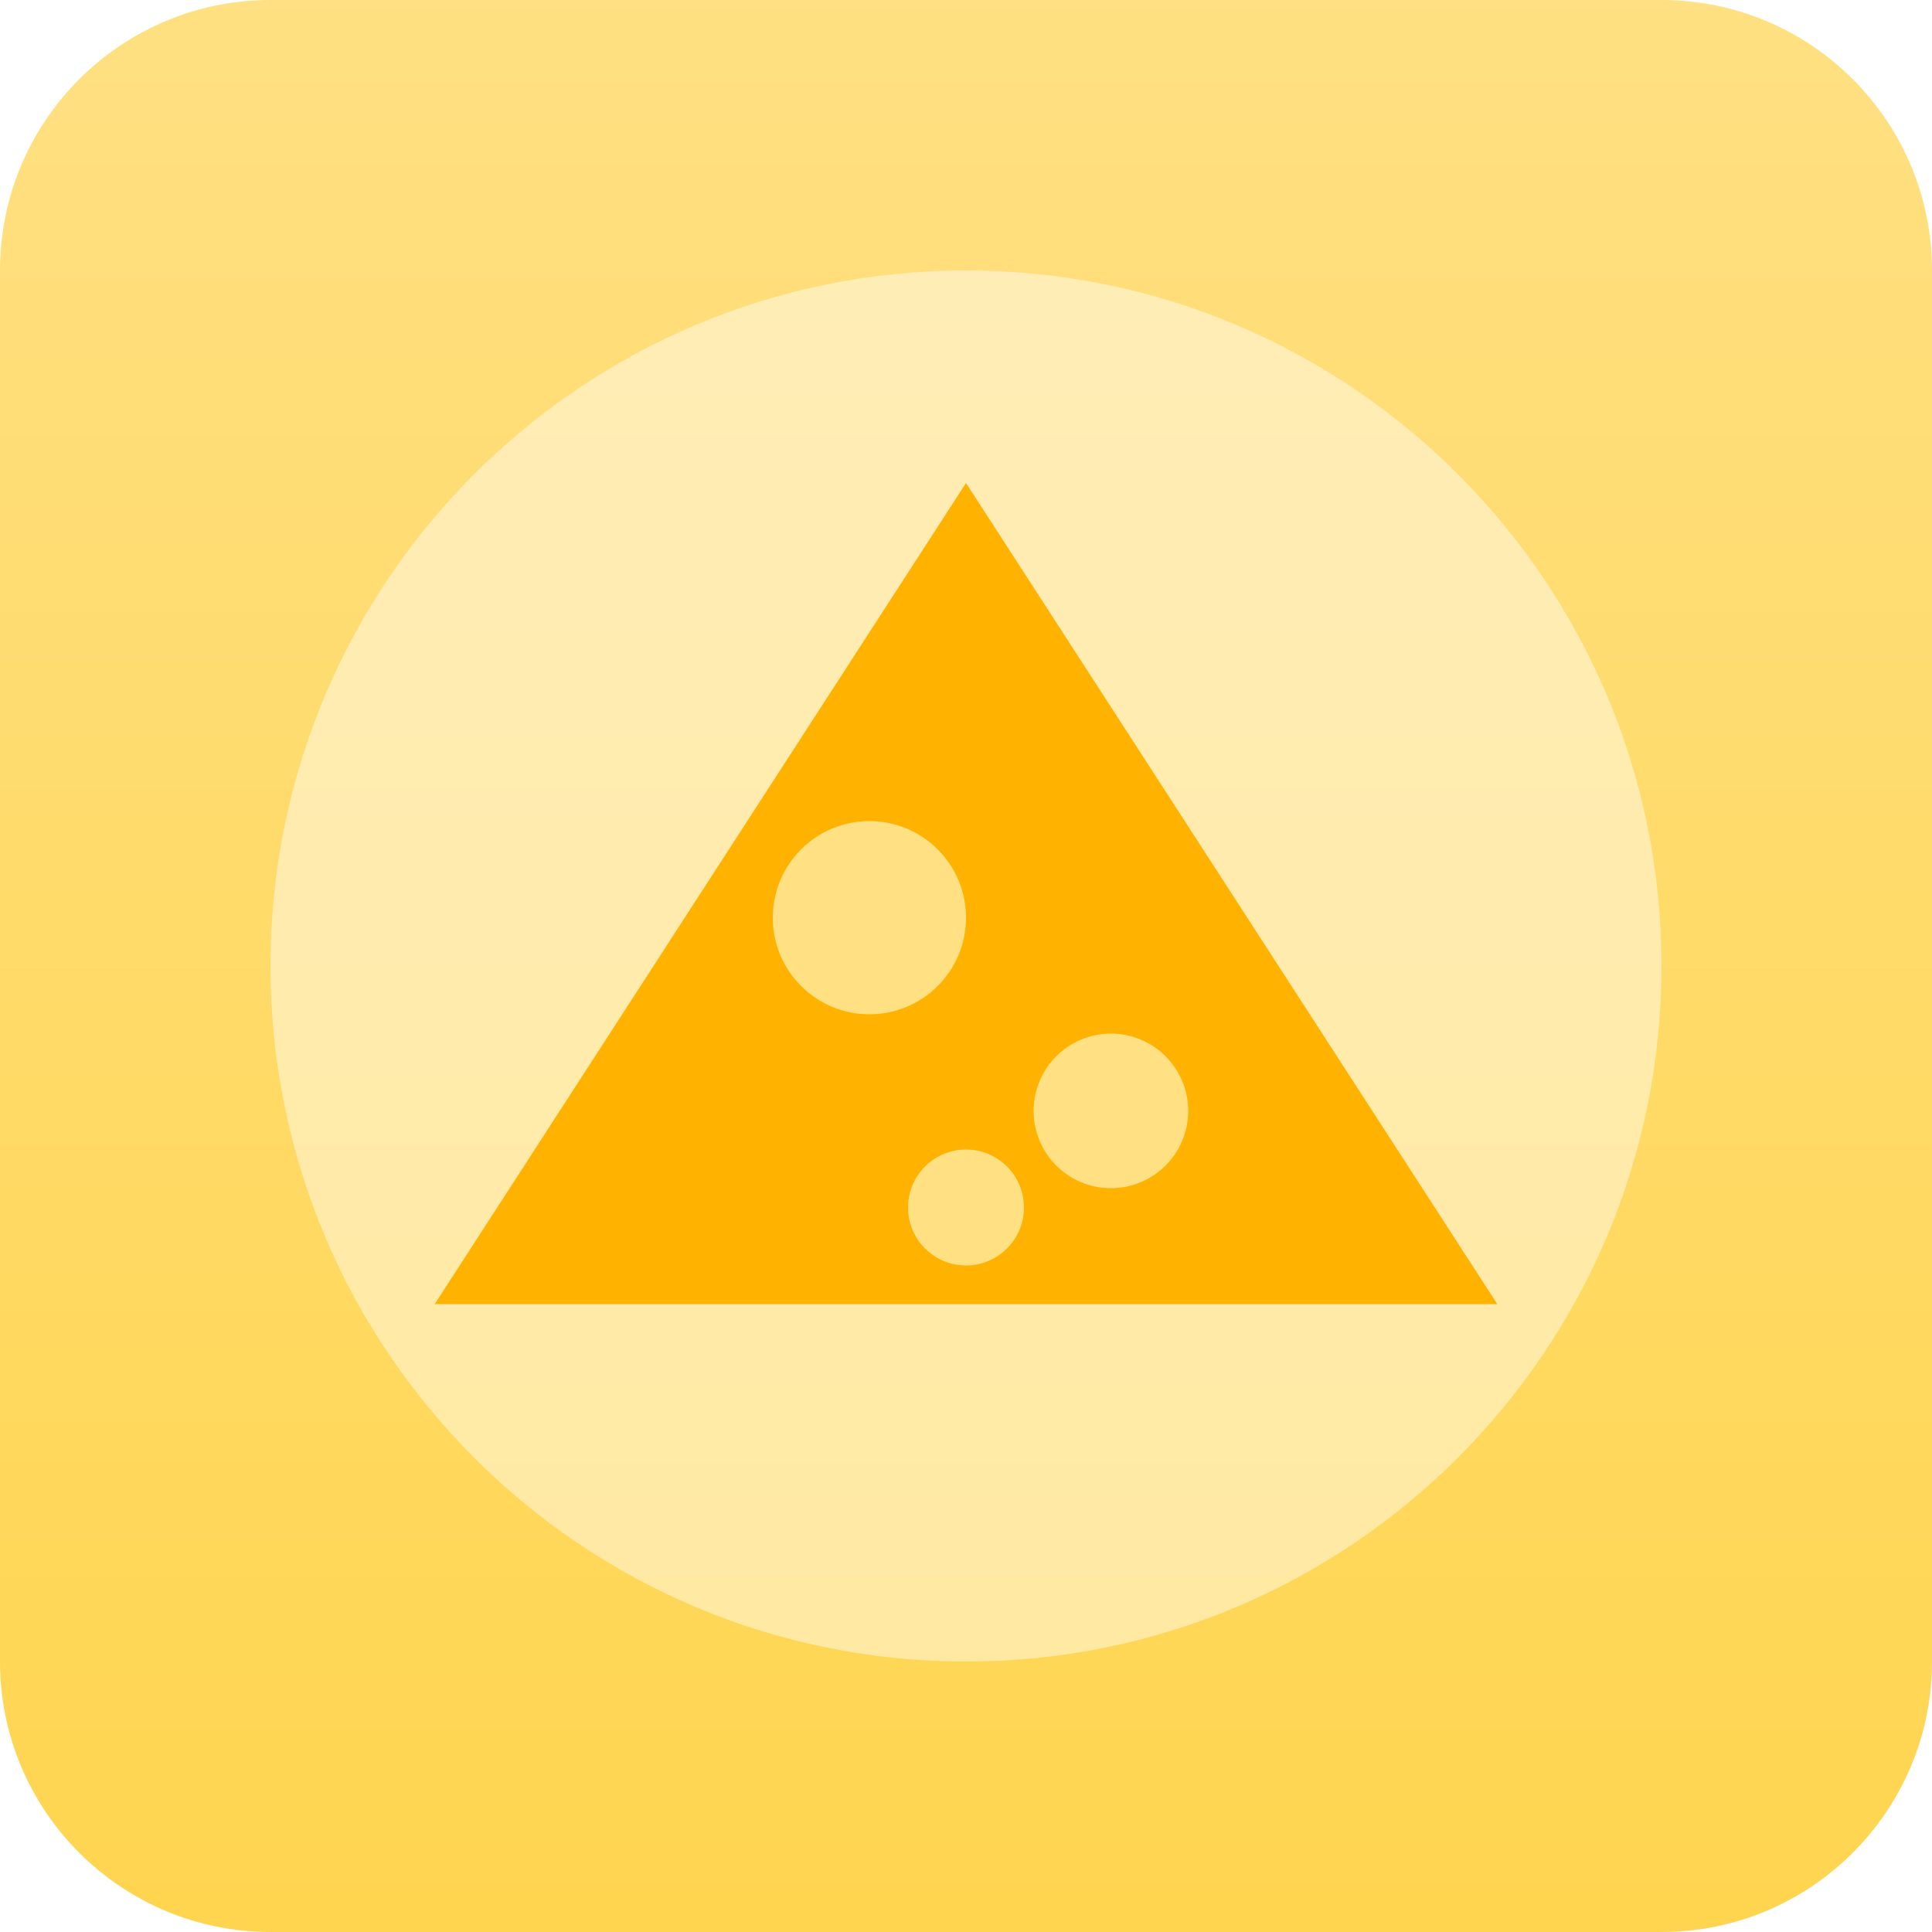
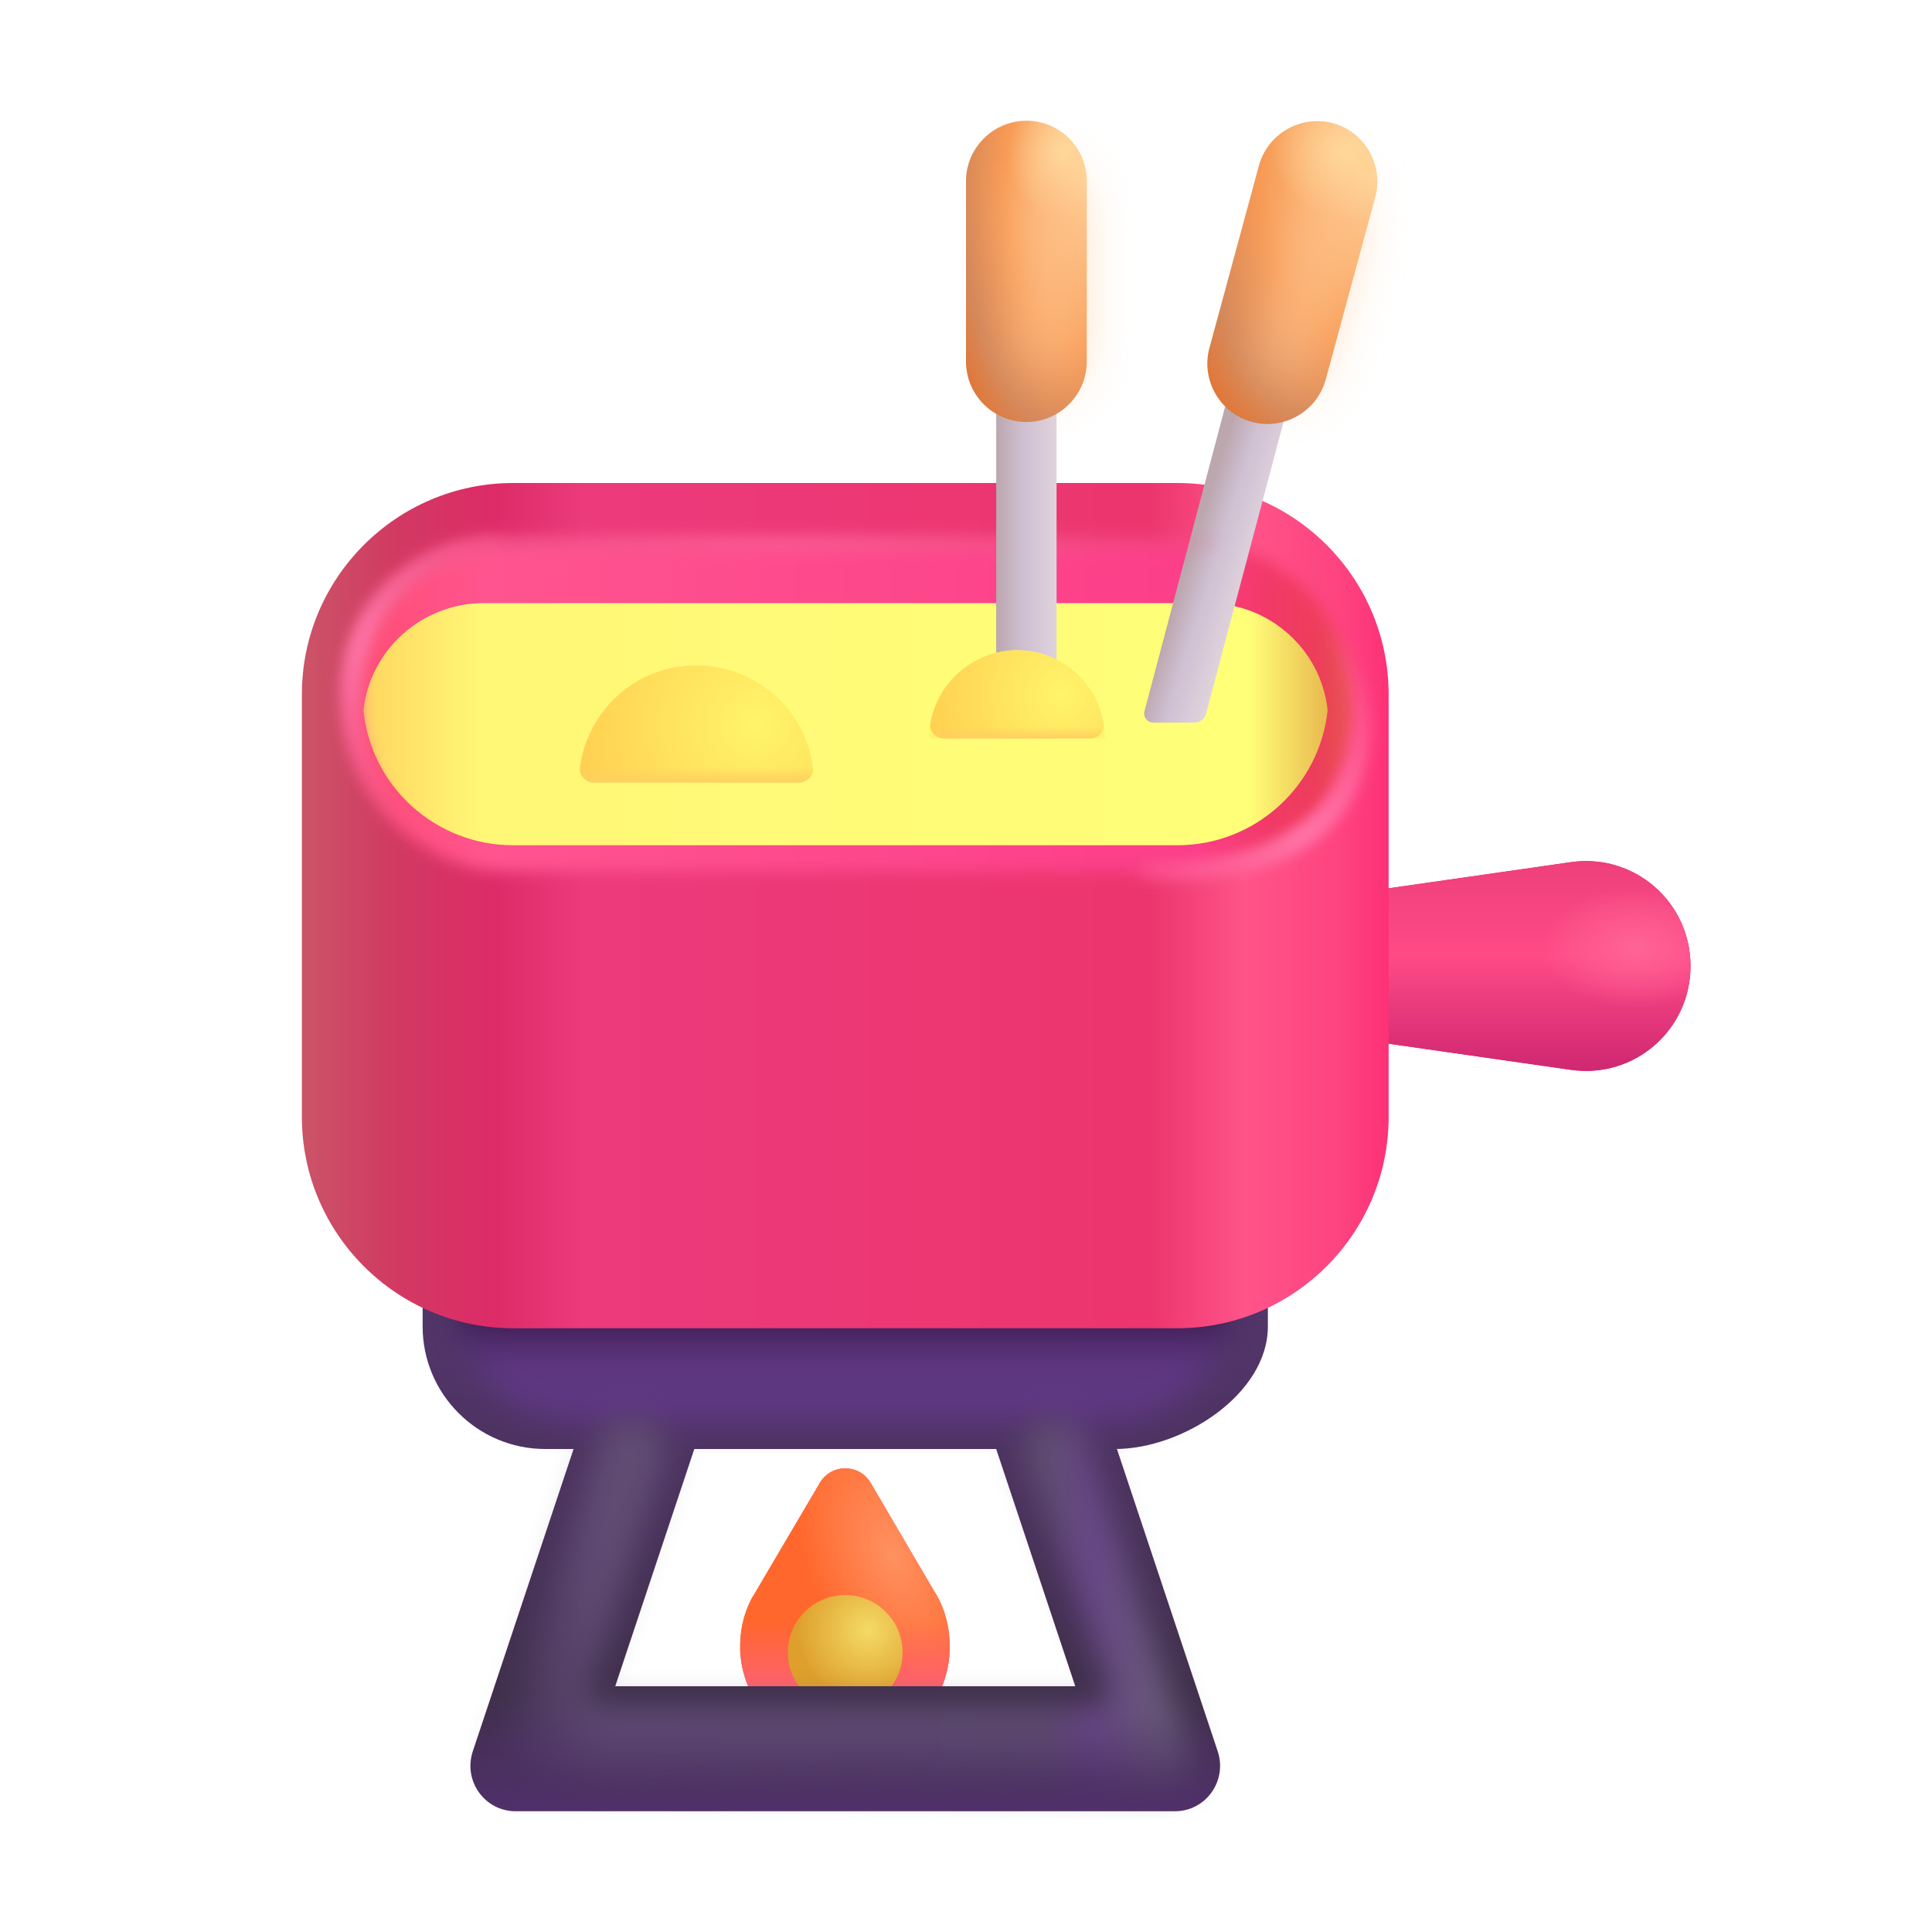
- <svg xmlns="http://www.w3.org/2000/svg" viewBox="0 0 200 200" role="img">
+ <svg xmlns="http://www.w3.org/2000/svg" width="32" height="32" viewBox="0 0 32 32" fill="none">
+   <path d="M15.47 26.35L14.42 24.56C14.23 24.24 13.77 24.24 13.58 24.56L12.52 26.36C12.51 26.38 12.49 26.41 12.48 26.43L12.47 26.44C12.32 26.71 12.25 27.01 12.26 27.34C12.3 28.25 13.06 28.99 13.97 29.01C14.94 29.02 15.73 28.24 15.73 27.28C15.73 26.93 15.64 26.61 15.47 26.35Z" fill="#FA5361" />
+   <path d="M15.47 26.35L14.42 24.56C14.23 24.24 13.77 24.24 13.58 24.56L12.52 26.36C12.51 26.38 12.49 26.41 12.48 26.43L12.47 26.44C12.32 26.71 12.25 27.01 12.26 27.34C12.3 28.25 13.06 28.99 13.97 29.01C14.94 29.02 15.73 28.24 15.73 27.28C15.73 26.93 15.64 26.61 15.47 26.35Z" fill="url(#paint0_radial_18_30985)" />
+   <path d="M15.47 26.35L14.42 24.56C14.23 24.24 13.77 24.24 13.58 24.56L12.52 26.36C12.51 26.38 12.49 26.41 12.48 26.43L12.47 26.44C12.32 26.71 12.25 27.01 12.26 27.34C12.3 28.25 13.06 28.99 13.97 29.01C14.94 29.02 15.73 28.24 15.73 27.28C15.73 26.93 15.64 26.61 15.47 26.35Z" fill="url(#paint1_linear_18_30985)" />
+   <path d="M14 28.32C14.525 28.32 14.95 27.895 14.95 27.37C14.95 26.845 14.525 26.42 14 26.42C13.475 26.42 13.05 26.845 13.05 27.37C13.05 27.895 13.475 28.32 14 28.32Z" fill="url(#paint2_radial_18_30985)" />
+   <path d="M21 21.97V20.43H7V21.97C7 23.09 7.91 24 9.03 24H9.5L7.83 29.01C7.67 29.5 8.03 30 8.54 30H9.5H18.5H19.12H19.46C19.97 30 20.33 29.5 20.17 29.01L18.5 24H18.47C19.59 24 21 23.09 21 21.97ZM17.81 27.93H10.19L11.5 24H16.5L17.81 27.93Z" fill="url(#paint3_linear_18_30985)" />
+   <path d="M26.02 17.72L21 17V15L26.02 14.28C27.07 14.13 28 14.94 28 16C28 17.06 27.07 17.87 26.02 17.72Z" fill="url(#paint4_linear_18_30985)" />
+   <g filter="url(#filter0_f_18_30985)">
+     <path d="M7.625 21.399H20.312C20.312 22.598 19.688 23.57 18.141 23.57H9.796C8.219 23.57 7.625 22.598 7.625 21.399Z" fill="#5E3781" />
+     <path d="M7.625 21.399H20.312C20.312 22.598 19.688 23.57 18.141 23.57H9.796C8.219 23.57 7.625 22.598 7.625 21.399Z" fill="url(#paint5_linear_18_30985)" />
+   </g>
+   <path d="M26.02 17.72L21 17V15L26.02 14.28C27.07 14.13 28 14.94 28 16C28 17.06 27.07 17.87 26.02 17.72Z" fill="url(#paint6_linear_18_30985)" />
+   <path d="M26.02 17.72L21 17V15L26.02 14.28C27.07 14.13 28 14.94 28 16C28 17.06 27.07 17.87 26.02 17.72Z" fill="url(#paint7_radial_18_30985)" />
+   <path d="M19.5 8H8.5C6.57 8 5 9.57 5 11.5V18.5C5 20.43 6.57 22 8.5 22H19.5C21.43 22 23 20.43 23 18.5V11.5C23 9.57 21.43 8 19.5 8Z" fill="url(#paint8_linear_18_30985)" />
+   <g filter="url(#filter1_f_18_30985)">
+     <path d="M19.811 9H8.405C6.974 9 5.812 10.218 5.812 11.719C5.812 13.22 6.974 14.438 8.405 14.438H19.811C21.242 14.438 22.403 13.22 22.403 11.719C22.403 10.218 21.242 9 19.811 9Z" fill="url(#paint9_linear_18_30985)" />
+   </g>
+   <path d="M21.99 11.76C21.88 10.76 21.03 9.99 20 9.99H8.01C6.98 9.99 6.13 10.77 6.02 11.76C6.14 13.02 7.21 14 8.5 14H19.5C20.79 14 21.86 13.02 21.99 11.76Z" fill="url(#paint10_linear_18_30985)" />
+   <path d="M19.782 11.969C19.873 11.969 19.953 11.908 19.976 11.82L21.74 5.18L20.77 4.93L18.956 11.78C18.931 11.876 19.003 11.969 19.101 11.969H19.782Z" fill="url(#paint11_linear_18_30985)" />
+   <g filter="url(#filter2_f_18_30985)">
+     <path d="M7.125 14C6.688 13.759 5.812 12.934 5.812 11.566C5.812 9.658 7.469 9 8.188 9H20.109" stroke="url(#paint12_radial_18_30985)" stroke-width="0.25" stroke-linecap="round" />
+     <path d="M7.125 14C6.688 13.759 5.812 12.934 5.812 11.566C5.812 9.658 7.469 9 8.188 9H20.109" stroke="url(#paint13_radial_18_30985)" stroke-width="0.25" stroke-linecap="round" />
+   </g>
+   <path d="M20.74 6.99C20.21 6.85 19.89 6.3 20.03 5.77L20.85 2.75C20.99 2.22 21.54 1.9 22.07 2.04C22.6 2.18 22.92 2.73 22.78 3.26L21.96 6.28C21.82 6.81 21.27 7.13 20.74 6.99Z" fill="url(#paint14_radial_18_30985)" />
+   <path d="M20.74 6.99C20.21 6.85 19.89 6.3 20.03 5.77L20.85 2.75C20.99 2.22 21.54 1.9 22.07 2.04C22.6 2.18 22.92 2.73 22.78 3.26L21.96 6.28C21.82 6.81 21.27 7.13 20.74 6.99Z" fill="url(#paint15_radial_18_30985)" />
+   <path d="M17.5 4.99H16.5V12.23H17.5V4.99Z" fill="url(#paint16_linear_18_30985)" />
+   <path d="M17 6.99C16.45 6.99 16 6.54 16 5.99V3C16 2.45 16.45 2 17 2C17.55 2 18 2.45 18 3V5.99C18 6.54 17.55 6.99 17 6.99Z" fill="url(#paint17_radial_18_30985)" />
+   <path d="M17 6.99C16.45 6.99 16 6.54 16 5.99V3C16 2.45 16.45 2 17 2C17.55 2 18 2.45 18 3V5.99C18 6.54 17.55 6.99 17 6.99Z" fill="url(#paint18_radial_18_30985)" />
+   <path d="M11.53 11.02C10.544 11.02 9.729 11.758 9.606 12.711C9.588 12.848 9.702 12.96 9.84 12.96H13.23C13.368 12.96 13.482 12.848 13.464 12.711C13.341 11.758 12.525 11.02 11.53 11.02Z" fill="url(#paint19_radial_18_30985)" />
+   <path d="M11.53 11.02C10.544 11.02 9.729 11.758 9.606 12.711C9.588 12.848 9.702 12.96 9.84 12.96H13.23C13.368 12.96 13.482 12.848 13.464 12.711C13.341 11.758 12.525 11.02 11.53 11.02Z" fill="url(#paint20_linear_18_30985)" />
+   <path d="M16.85 10.77C16.05 10.77 15.39 11.42 15.39 12.23H18.3C18.3 11.42 17.65 10.77 16.85 10.77Z" fill="#FFF46C" />
+   <path d="M16.85 10.77C16.134 10.77 15.53 11.291 15.411 11.981C15.388 12.117 15.502 12.23 15.64 12.23H18.05C18.188 12.23 18.302 12.117 18.279 11.981C18.162 11.291 17.566 10.77 16.85 10.77Z" fill="url(#paint21_radial_18_30985)" />
+   <path d="M16.85 10.77C16.134 10.77 15.53 11.291 15.411 11.981C15.388 12.117 15.502 12.23 15.64 12.23H18.05C18.188 12.23 18.302 12.117 18.279 11.981C18.162 11.291 17.566 10.77 16.85 10.77Z" fill="url(#paint22_linear_18_30985)" />
+   <g filter="url(#filter3_f_18_30985)">
+     <rect x="17" y="2.969" width="0.688" height="3.312" rx="0.344" fill="#FFC590" />
+   </g>
+   <g filter="url(#filter4_f_18_30985)">
+     <rect x="21.74" y="3.077" width="0.688" height="3.323" rx="0.344" transform="rotate(15.3536 21.7401 3.0769)" fill="#FFC590" />
+   </g>
+   <g filter="url(#filter5_f_18_30985)">
+     <path d="M7.125 14C6.688 13.759 5.812 12.934 5.812 11.566C5.812 9.658 7.469 9 8.188 9" stroke="url(#paint23_radial_18_30985)" stroke-width="0.25" stroke-linecap="round" />
+   </g>
+   <g filter="url(#filter6_f_18_30985)">
+     <path d="M21.966 10.274C22.271 10.67 22.895 11.799 22.297 13.03C21.612 14.438 19.688 14.438 19 14.438" stroke="url(#paint24_radial_18_30985)" stroke-width="0.25" stroke-linecap="round" />
+   </g>
+   <g filter="url(#filter7_f_18_30985)">
+     <path d="M21.966 10.274C22.271 10.67 22.895 11.799 22.297 13.03C21.612 14.438 19.688 14.438 19 14.438" stroke="url(#paint25_radial_18_30985)" stroke-width="0.25" stroke-linecap="round" />
+   </g>
+   <g filter="url(#filter8_f_18_30985)">
+     <path d="M9.929 23.871C10.027 23.577 10.346 23.417 10.64 23.516C10.935 23.614 11.095 23.932 10.996 24.227L9.751 27.936C9.697 28.098 9.817 28.266 9.988 28.266H18.126C18.3 28.266 18.421 28.093 18.361 27.93L16.992 24.199C16.877 23.856 17.133 23.501 17.495 23.501C17.726 23.501 17.93 23.651 18 23.871L19.719 29.031C19.719 29.031 19.891 29.609 19.188 29.609C18.484 29.609 9.289 29.5 8.891 29.5C8.492 29.5 8.141 29.141 8.234 28.859C8.328 28.578 9.929 23.871 9.929 23.871Z" fill="url(#paint26_linear_18_30985)" />
+     <path d="M9.929 23.871C10.027 23.577 10.346 23.417 10.64 23.516C10.935 23.614 11.095 23.932 10.996 24.227L9.751 27.936C9.697 28.098 9.817 28.266 9.988 28.266H18.126C18.3 28.266 18.421 28.093 18.361 27.93L16.992 24.199C16.877 23.856 17.133 23.501 17.495 23.501C17.726 23.501 17.93 23.651 18 23.871L19.719 29.031C19.719 29.031 19.891 29.609 19.188 29.609C18.484 29.609 9.289 29.5 8.891 29.5C8.492 29.5 8.141 29.141 8.234 28.859C8.328 28.578 9.929 23.871 9.929 23.871Z" fill="url(#paint27_linear_18_30985)" />
+   </g>
  <defs>
-     <linearGradient id="bg" x1="0" y1="0" x2="0" y2="1">
-       <stop offset="0%" stop-color="#FFE082" />
-       <stop offset="100%" stop-color="#FFD54F" />
+     <filter id="filter0_f_18_30985" x="7.125" y="20.899" width="13.688" height="3.172" filterUnits="userSpaceOnUse" color-interpolation-filters="sRGB">
+       <feFlood flood-opacity="0" result="BackgroundImageFix" />
+       <feBlend mode="normal" in="SourceGraphic" in2="BackgroundImageFix" result="shape" />
+       <feGaussianBlur stdDeviation="0.25" result="effect1_foregroundBlur_18_30985" />
+     </filter>
+     <filter id="filter1_f_18_30985" x="5.562" y="8.75" width="17.09" height="5.938" filterUnits="userSpaceOnUse" color-interpolation-filters="sRGB">
+       <feFlood flood-opacity="0" result="BackgroundImageFix" />
+       <feBlend mode="normal" in="SourceGraphic" in2="BackgroundImageFix" result="shape" />
+       <feGaussianBlur stdDeviation="0.125" result="effect1_foregroundBlur_18_30985" />
+     </filter>
+     <filter id="filter2_f_18_30985" x="5.438" y="8.625" width="15.047" height="5.75" filterUnits="userSpaceOnUse" color-interpolation-filters="sRGB">
+       <feFlood flood-opacity="0" result="BackgroundImageFix" />
+       <feBlend mode="normal" in="SourceGraphic" in2="BackgroundImageFix" result="shape" />
+       <feGaussianBlur stdDeviation="0.125" result="effect1_foregroundBlur_18_30985" />
+     </filter>
+     <filter id="filter3_f_18_30985" x="16" y="1.969" width="2.688" height="5.312" filterUnits="userSpaceOnUse" color-interpolation-filters="sRGB">
+       <feFlood flood-opacity="0" result="BackgroundImageFix" />
+       <feBlend mode="normal" in="SourceGraphic" in2="BackgroundImageFix" result="shape" />
+       <feGaussianBlur stdDeviation="0.5" result="effect1_foregroundBlur_18_30985" />
+     </filter>
+     <filter id="filter4_f_18_30985" x="19.939" y="2.156" width="3.385" height="5.229" filterUnits="userSpaceOnUse" color-interpolation-filters="sRGB">
+       <feFlood flood-opacity="0" result="BackgroundImageFix" />
+       <feBlend mode="normal" in="SourceGraphic" in2="BackgroundImageFix" result="shape" />
+       <feGaussianBlur stdDeviation="0.5" result="effect1_foregroundBlur_18_30985" />
+     </filter>
+     <filter id="filter5_f_18_30985" x="5.438" y="8.625" width="3.125" height="5.75" filterUnits="userSpaceOnUse" color-interpolation-filters="sRGB">
+       <feFlood flood-opacity="0" result="BackgroundImageFix" />
+       <feBlend mode="normal" in="SourceGraphic" in2="BackgroundImageFix" result="shape" />
+       <feGaussianBlur stdDeviation="0.125" result="effect1_foregroundBlur_18_30985" />
+     </filter>
+     <filter id="filter6_f_18_30985" x="18.625" y="9.899" width="4.297" height="4.913" filterUnits="userSpaceOnUse" color-interpolation-filters="sRGB">
+       <feFlood flood-opacity="0" result="BackgroundImageFix" />
+       <feBlend mode="normal" in="SourceGraphic" in2="BackgroundImageFix" result="shape" />
+       <feGaussianBlur stdDeviation="0.125" result="effect1_foregroundBlur_18_30985" />
+     </filter>
+     <filter id="filter7_f_18_30985" x="18.625" y="9.899" width="4.297" height="4.913" filterUnits="userSpaceOnUse" color-interpolation-filters="sRGB">
+       <feFlood flood-opacity="0" result="BackgroundImageFix" />
+       <feBlend mode="normal" in="SourceGraphic" in2="BackgroundImageFix" result="shape" />
+       <feGaussianBlur stdDeviation="0.125" result="effect1_foregroundBlur_18_30985" />
+     </filter>
+     <filter id="filter8_f_18_30985" x="7.719" y="22.987" width="12.518" height="7.123" filterUnits="userSpaceOnUse" color-interpolation-filters="sRGB">
+       <feFlood flood-opacity="0" result="BackgroundImageFix" />
+       <feBlend mode="normal" in="SourceGraphic" in2="BackgroundImageFix" result="shape" />
+       <feGaussianBlur stdDeviation="0.25" result="effect1_foregroundBlur_18_30985" />
+     </filter>
+     <radialGradient id="paint0_radial_18_30985" cx="0" cy="0" r="1" gradientUnits="userSpaceOnUse" gradientTransform="translate(14.7813 25.75) rotate(68.482) scale(2.58652 1.4211)">
+       <stop stop-color="#FF9161" />
+       <stop offset="1" stop-color="#FF672C" />
+     </radialGradient>
+     <linearGradient id="paint1_linear_18_30985" x1="13.031" y1="27.906" x2="13.031" y2="25.875" gradientUnits="userSpaceOnUse">
+       <stop stop-color="#FF626C" />
+       <stop offset="0.523" stop-color="#FF646B" stop-opacity="0" />
+     </linearGradient>
+     <radialGradient id="paint2_radial_18_30985" cx="0" cy="0" r="1" gradientUnits="userSpaceOnUse" gradientTransform="translate(14.375 27) rotate(135) scale(1.19324)">
+       <stop stop-color="#F4DA66" />
+       <stop offset="1" stop-color="#DE9F2C" />
+     </radialGradient>
+     <linearGradient id="paint3_linear_18_30985" x1="14" y1="22.486" x2="14" y2="31.896" gradientUnits="userSpaceOnUse">
+       <stop offset="0.006" stop-color="#513468" />
+       <stop offset="0.599" stop-color="#3F2F4B" />
+       <stop offset="0.809" stop-color="#51306C" />
+       <stop offset="1" stop-color="#1C1C1C" />
+     </linearGradient>
+     <linearGradient id="paint4_linear_18_30985" x1="21" y1="16" x2="28" y2="16" gradientUnits="userSpaceOnUse">
+       <stop stop-color="#ED1C26" />
+       <stop offset="0.456" stop-color="#ED1452" />
+       <stop offset="1" stop-color="#EC098C" />
+     </linearGradient>
+     <linearGradient id="paint5_linear_18_30985" x1="13.969" y1="21.875" x2="13.969" y2="22.562" gradientUnits="userSpaceOnUse">
+       <stop stop-color="#3C1C51" />
+       <stop offset="1" stop-color="#4A2463" stop-opacity="0" />
+     </linearGradient>
+     <linearGradient id="paint6_linear_18_30985" x1="25.719" y1="14.262" x2="25.719" y2="18.062" gradientUnits="userSpaceOnUse">
+       <stop stop-color="#EE407B" />
+       <stop offset="0.416" stop-color="#FF4A86" />
+       <stop offset="0.885" stop-color="#D12972" />
+     </linearGradient>
+     <radialGradient id="paint7_radial_18_30985" cx="0" cy="0" r="1" gradientUnits="userSpaceOnUse" gradientTransform="translate(27.0937 15.6875) rotate(90) scale(1 1.5625)">
+       <stop stop-color="#FF6496" />
+       <stop offset="1" stop-color="#FF6698" stop-opacity="0" />
+     </radialGradient>
+     <linearGradient id="paint8_linear_18_30985" x1="5" y1="16.562" x2="23" y2="16.562" gradientUnits="userSpaceOnUse">
+       <stop stop-color="#CB5468" />
+       <stop offset="0.084" stop-color="#D13A61" />
+       <stop offset="0.177" stop-color="#DD2B68" />
+       <stop offset="0.26" stop-color="#EC3A7B" />
+       <stop offset="0.781" stop-color="#EC356E" />
+       <stop offset="0.868" stop-color="#FF5489" />
+       <stop offset="0.955" stop-color="#FE4380" />
+       <stop offset="1" stop-color="#FD3176" />
+     </linearGradient>
+     <linearGradient id="paint9_linear_18_30985" x1="6.137" y1="10.767" x2="22.403" y2="10.767" gradientUnits="userSpaceOnUse">
+       <stop stop-color="#FF4E76" />
+       <stop offset="0.118" stop-color="#FF548F" />
+       <stop offset="0.841" stop-color="#FC3E89" />
+       <stop offset="0.914" stop-color="#F23967" />
+       <stop offset="0.966" stop-color="#ED3D5A" />
+       <stop offset="1" stop-color="#E5584C" />
+     </linearGradient>
+     <linearGradient id="paint10_linear_18_30985" x1="6.02" y1="12.312" x2="22.438" y2="12.312" gradientUnits="userSpaceOnUse">
+       <stop stop-color="#FFD660" />
+       <stop offset="0.119" stop-color="#FFF776" />
+       <stop offset="0.893" stop-color="#FFFF78" />
+       <stop offset="1" stop-color="#E1A141" />
+     </linearGradient>
+     <linearGradient id="paint11_linear_18_30985" x1="19.844" y1="8.449" x2="20.906" y2="8.781" gradientUnits="userSpaceOnUse">
+       <stop offset="0.083" stop-color="#BCA7AF" />
+       <stop offset="0.467" stop-color="#CFC0D3" />
+       <stop offset="1" stop-color="#E0D3DC" />
+     </linearGradient>
+     <radialGradient id="paint12_radial_18_30985" cx="0" cy="0" r="1" gradientUnits="userSpaceOnUse" gradientTransform="translate(6.20312 10.6875) rotate(76.4736) scale(3.407 3.77421)">
+       <stop stop-color="#FF77A8" />
+       <stop offset="1" stop-color="#FF5592" stop-opacity="0" />
+     </radialGradient>
+     <radialGradient id="paint13_radial_18_30985" cx="0" cy="0" r="1" gradientUnits="userSpaceOnUse" gradientTransform="translate(12.9609 9.45312) rotate(90) scale(2.85938 8.17603)">
+       <stop stop-color="#FF6099" />
+       <stop offset="1" stop-color="#EC6089" stop-opacity="0" />
+     </radialGradient>
+     <radialGradient id="paint14_radial_18_30985" cx="0" cy="0" r="1" gradientUnits="userSpaceOnUse" gradientTransform="translate(22.8129 2.8866) rotate(90) scale(5.77972 3.84532)">
+       <stop stop-color="#FFD196" />
+       <stop offset="0.506" stop-color="#F79954" />
+       <stop offset="0.775" stop-color="#D48759" />
+       <stop offset="0.93" stop-color="#DF773A" />
+     </radialGradient>
+     <radialGradient id="paint15_radial_18_30985" cx="0" cy="0" r="1" gradientUnits="userSpaceOnUse" gradientTransform="translate(22.285 2.54108) rotate(108.24) scale(1.1245 1.24473)">
+       <stop stop-color="#FFD89B" />
+       <stop offset="1" stop-color="#FFD79B" stop-opacity="0" />
+     </radialGradient>
+     <linearGradient id="paint16_linear_18_30985" x1="16.5" y1="8.33" x2="17.5" y2="8.33" gradientUnits="userSpaceOnUse">
+       <stop stop-color="#BCA7AF" />
+       <stop offset="0.465" stop-color="#CFC0D3" />
+       <stop offset="1" stop-color="#E0D3DC" />
+     </linearGradient>
+     <radialGradient id="paint17_radial_18_30985" cx="0" cy="0" r="1" gradientUnits="userSpaceOnUse" gradientTransform="translate(18 2.875) rotate(90) scale(5.75 2.73125)">
+       <stop stop-color="#FFD196" />
+       <stop offset="0.506" stop-color="#F79954" />
+       <stop offset="0.775" stop-color="#D48759" />
+       <stop offset="0.93" stop-color="#DF773A" />
+     </radialGradient>
+     <radialGradient id="paint18_radial_18_30985" cx="0" cy="0" r="1" gradientUnits="userSpaceOnUse" gradientTransform="translate(17.625 2.53125) rotate(103.241) scale(1.09152 0.906139)">
+       <stop stop-color="#FFD89B" />
+       <stop offset="1" stop-color="#FFD79B" stop-opacity="0" />
+     </radialGradient>
+     <radialGradient id="paint19_radial_18_30985" cx="0" cy="0" r="1" gradientUnits="userSpaceOnUse" gradientTransform="translate(12.5312 11.99) rotate(162.592) scale(3.24225)">
+       <stop stop-color="#FFF46A" />
+       <stop offset="1" stop-color="#FFCD4F" />
+     </radialGradient>
+     <linearGradient id="paint20_linear_18_30985" x1="10.344" y1="13.164" x2="10.344" y2="12.703" gradientUnits="userSpaceOnUse">
+       <stop offset="0.455" stop-color="#FFCF61" />
+       <stop offset="1" stop-color="#FFD15D" stop-opacity="0" />
+     </linearGradient>
+     <radialGradient id="paint21_radial_18_30985" cx="0" cy="0" r="1" gradientUnits="userSpaceOnUse" gradientTransform="translate(17.5903 11.5) rotate(162.494) scale(2.42675 2.43873)">
+       <stop stop-color="#FFF46A" />
+       <stop offset="1" stop-color="#FFCD4F" />
+     </radialGradient>
+     <linearGradient id="paint22_linear_18_30985" x1="15.954" y1="12.384" x2="15.954" y2="12.037" gradientUnits="userSpaceOnUse">
+       <stop offset="0.455" stop-color="#FFCF61" />
+       <stop offset="1" stop-color="#FFD15D" stop-opacity="0" />
+     </linearGradient>
+     <radialGradient id="paint23_radial_18_30985" cx="0" cy="0" r="1" gradientUnits="userSpaceOnUse" gradientTransform="translate(6.20312 10.6875) rotate(76.4736) scale(3.407 3.77421)">
+       <stop stop-color="#FF77A8" />
+       <stop offset="1" stop-color="#FF5592" stop-opacity="0" />
+     </radialGradient>
+     <radialGradient id="paint24_radial_18_30985" cx="0" cy="0" r="1" gradientUnits="userSpaceOnUse" gradientTransform="translate(21.4923 13.6799) rotate(-80.0569) scale(3.407 3.77421)">
+       <stop stop-color="#FF77A8" />
+       <stop offset="1" stop-color="#FF5592" stop-opacity="0" />
+     </radialGradient>
+     <radialGradient id="paint25_radial_18_30985" cx="0" cy="0" r="1" gradientUnits="userSpaceOnUse" gradientTransform="translate(21.4923 13.6799) rotate(-80.0569) scale(3.407 3.77421)">
+       <stop stop-color="#FF77A8" />
+       <stop offset="1" stop-color="#FF5592" stop-opacity="0" />
+     </radialGradient>
+     <linearGradient id="paint26_linear_18_30985" x1="19.375" y1="26.281" x2="8.219" y2="26.281" gradientUnits="userSpaceOnUse">
+       <stop stop-color="#685B76" />
+       <stop offset="0.126" stop-color="#674588" />
+       <stop offset="0.174" stop-color="#5F4E70" />
+       <stop offset="0.838" stop-color="#604C73" />
+       <stop offset="1" stop-color="#654D7E" stop-opacity="0" />
+     </linearGradient>
+     <linearGradient id="paint27_linear_18_30985" x1="12.812" y1="29.938" x2="12.812" y2="28.344" gradientUnits="userSpaceOnUse">
+       <stop stop-color="#472961" />
+       <stop offset="1" stop-color="#4C3364" stop-opacity="0" />
    </linearGradient>
  </defs>
-   <rect width="200" height="200" rx="28" fill="url(#bg)" />
-   <circle cx="100" cy="100" r="72" fill="rgba(255,255,255,0.45)" />
-   <path d="M45 135 L100 50 L155 135 Z" fill="#FFB300" />
-   <circle cx="90" cy="95" r="10" fill="#FFE082" />
-   <circle cx="115" cy="115" r="8" fill="#FFE082" />
-   <circle cx="100" cy="125" r="6" fill="#FFE082" />
</svg>
